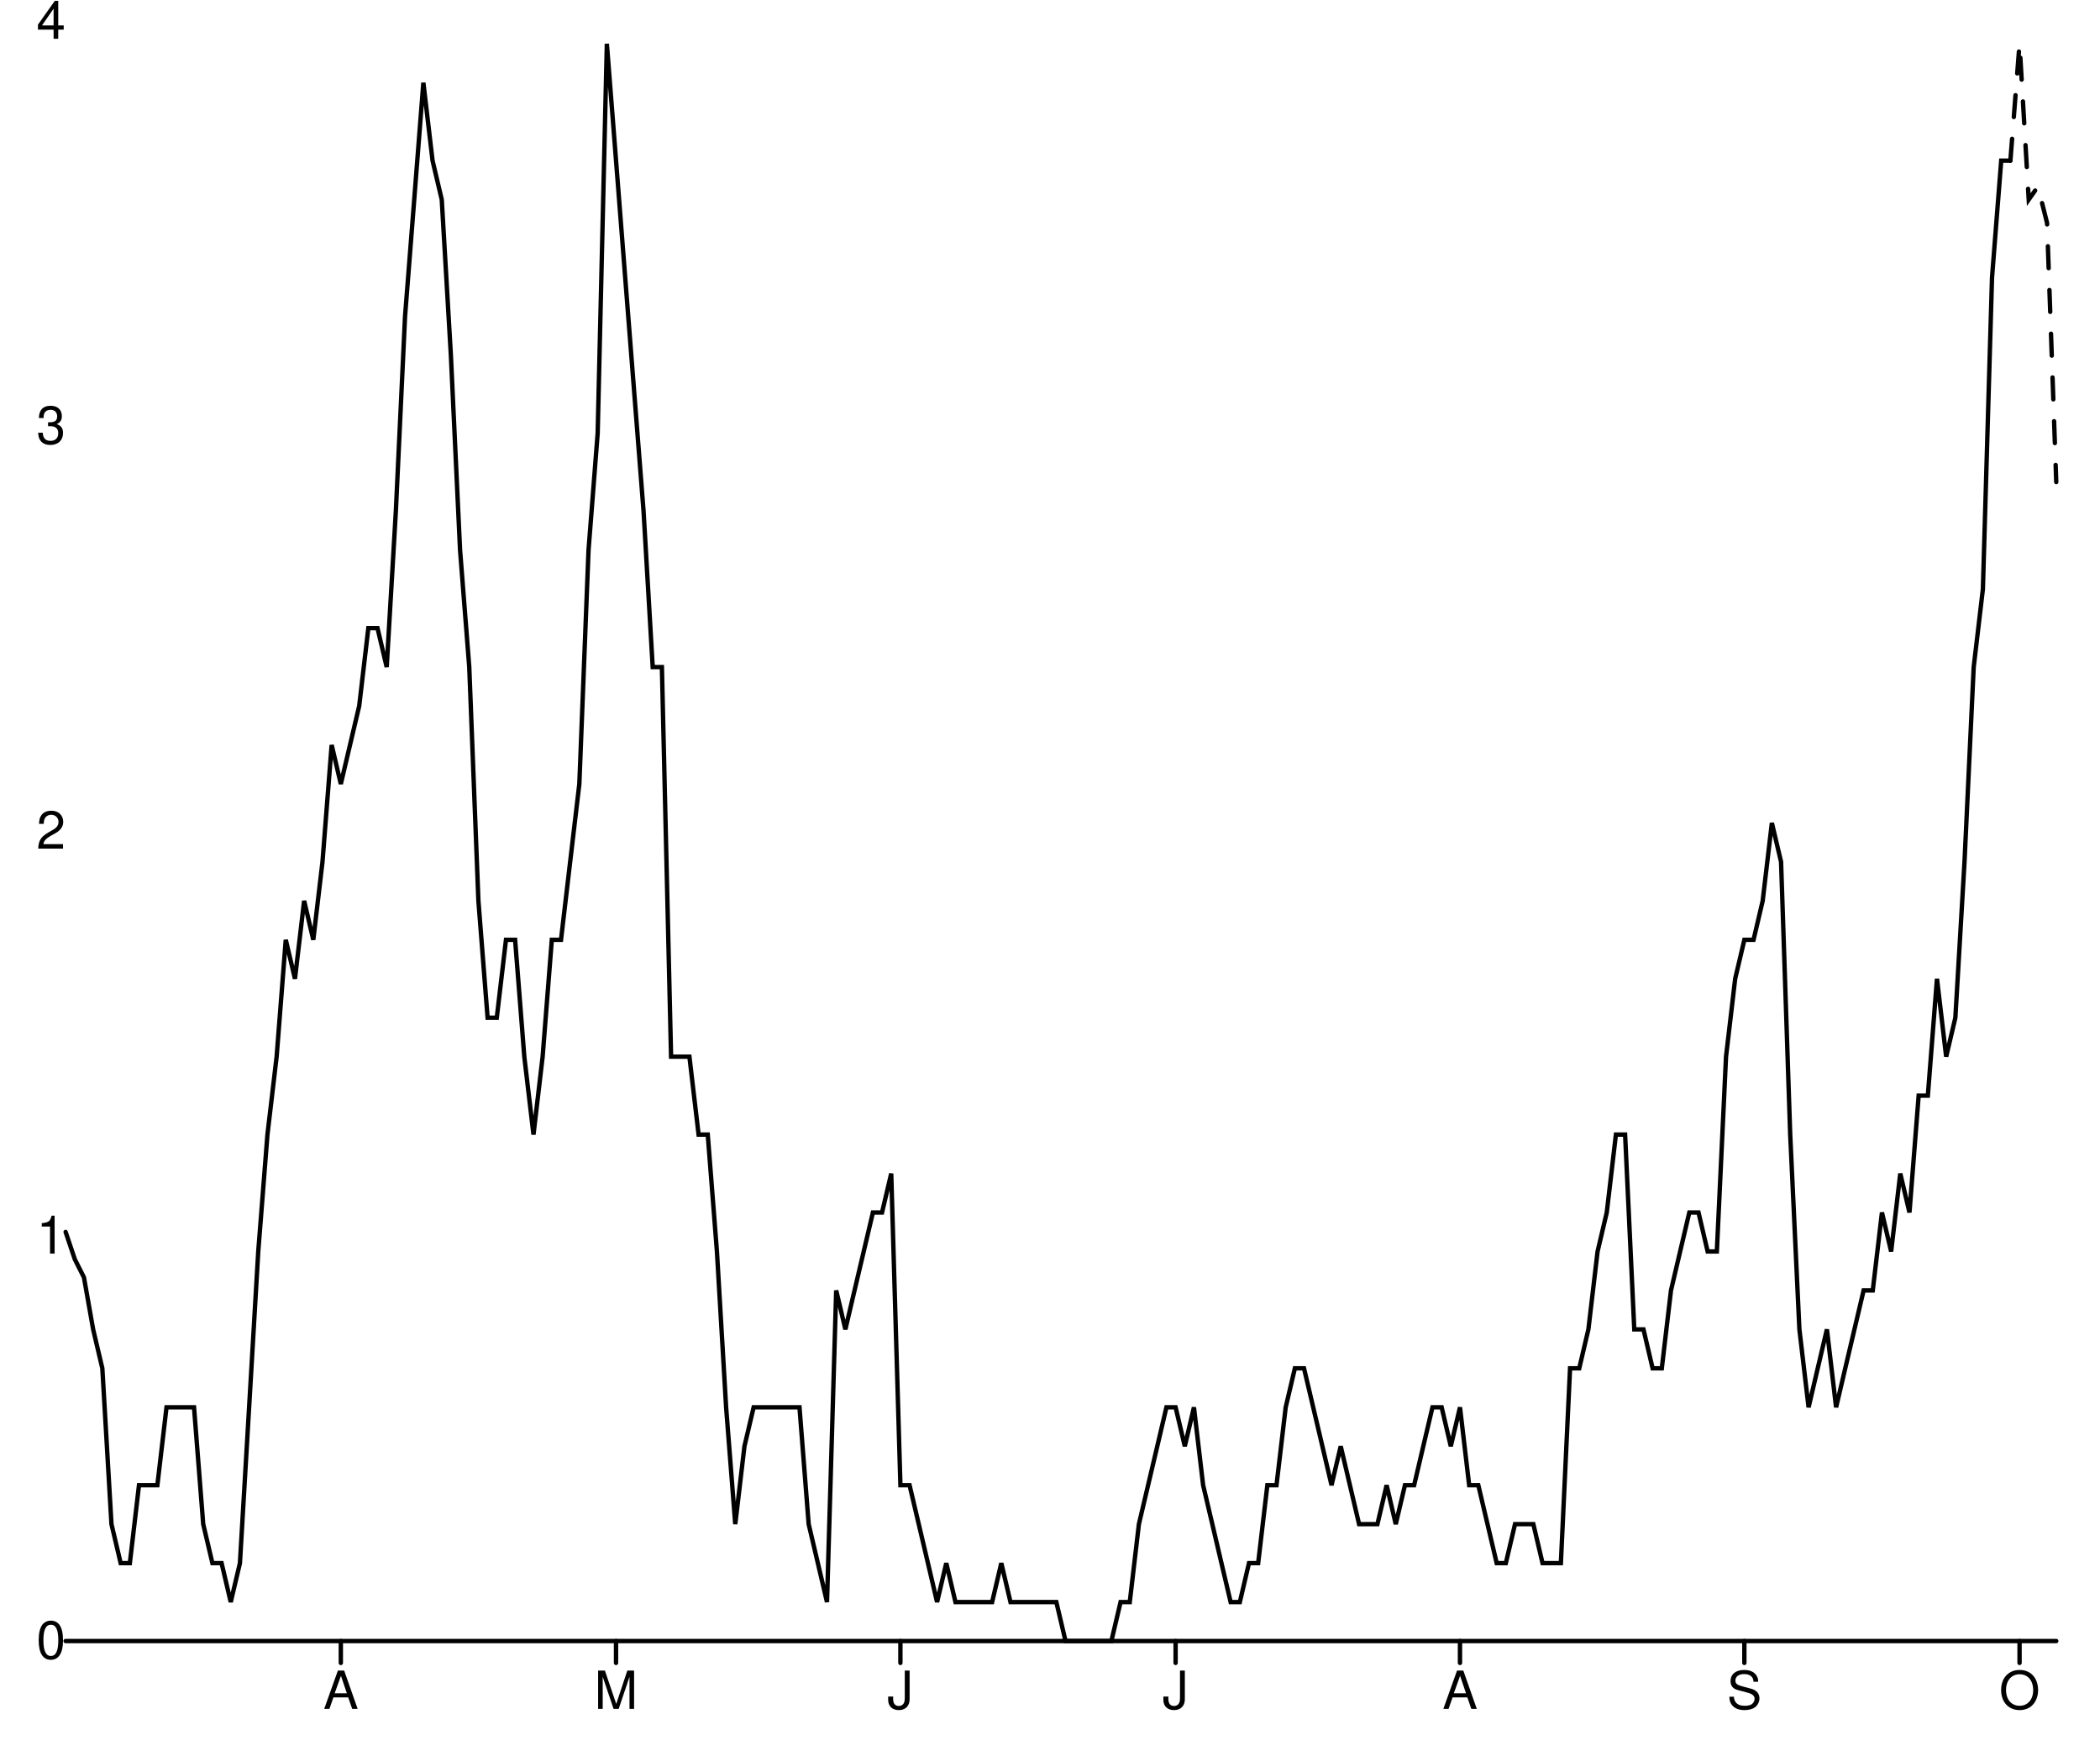
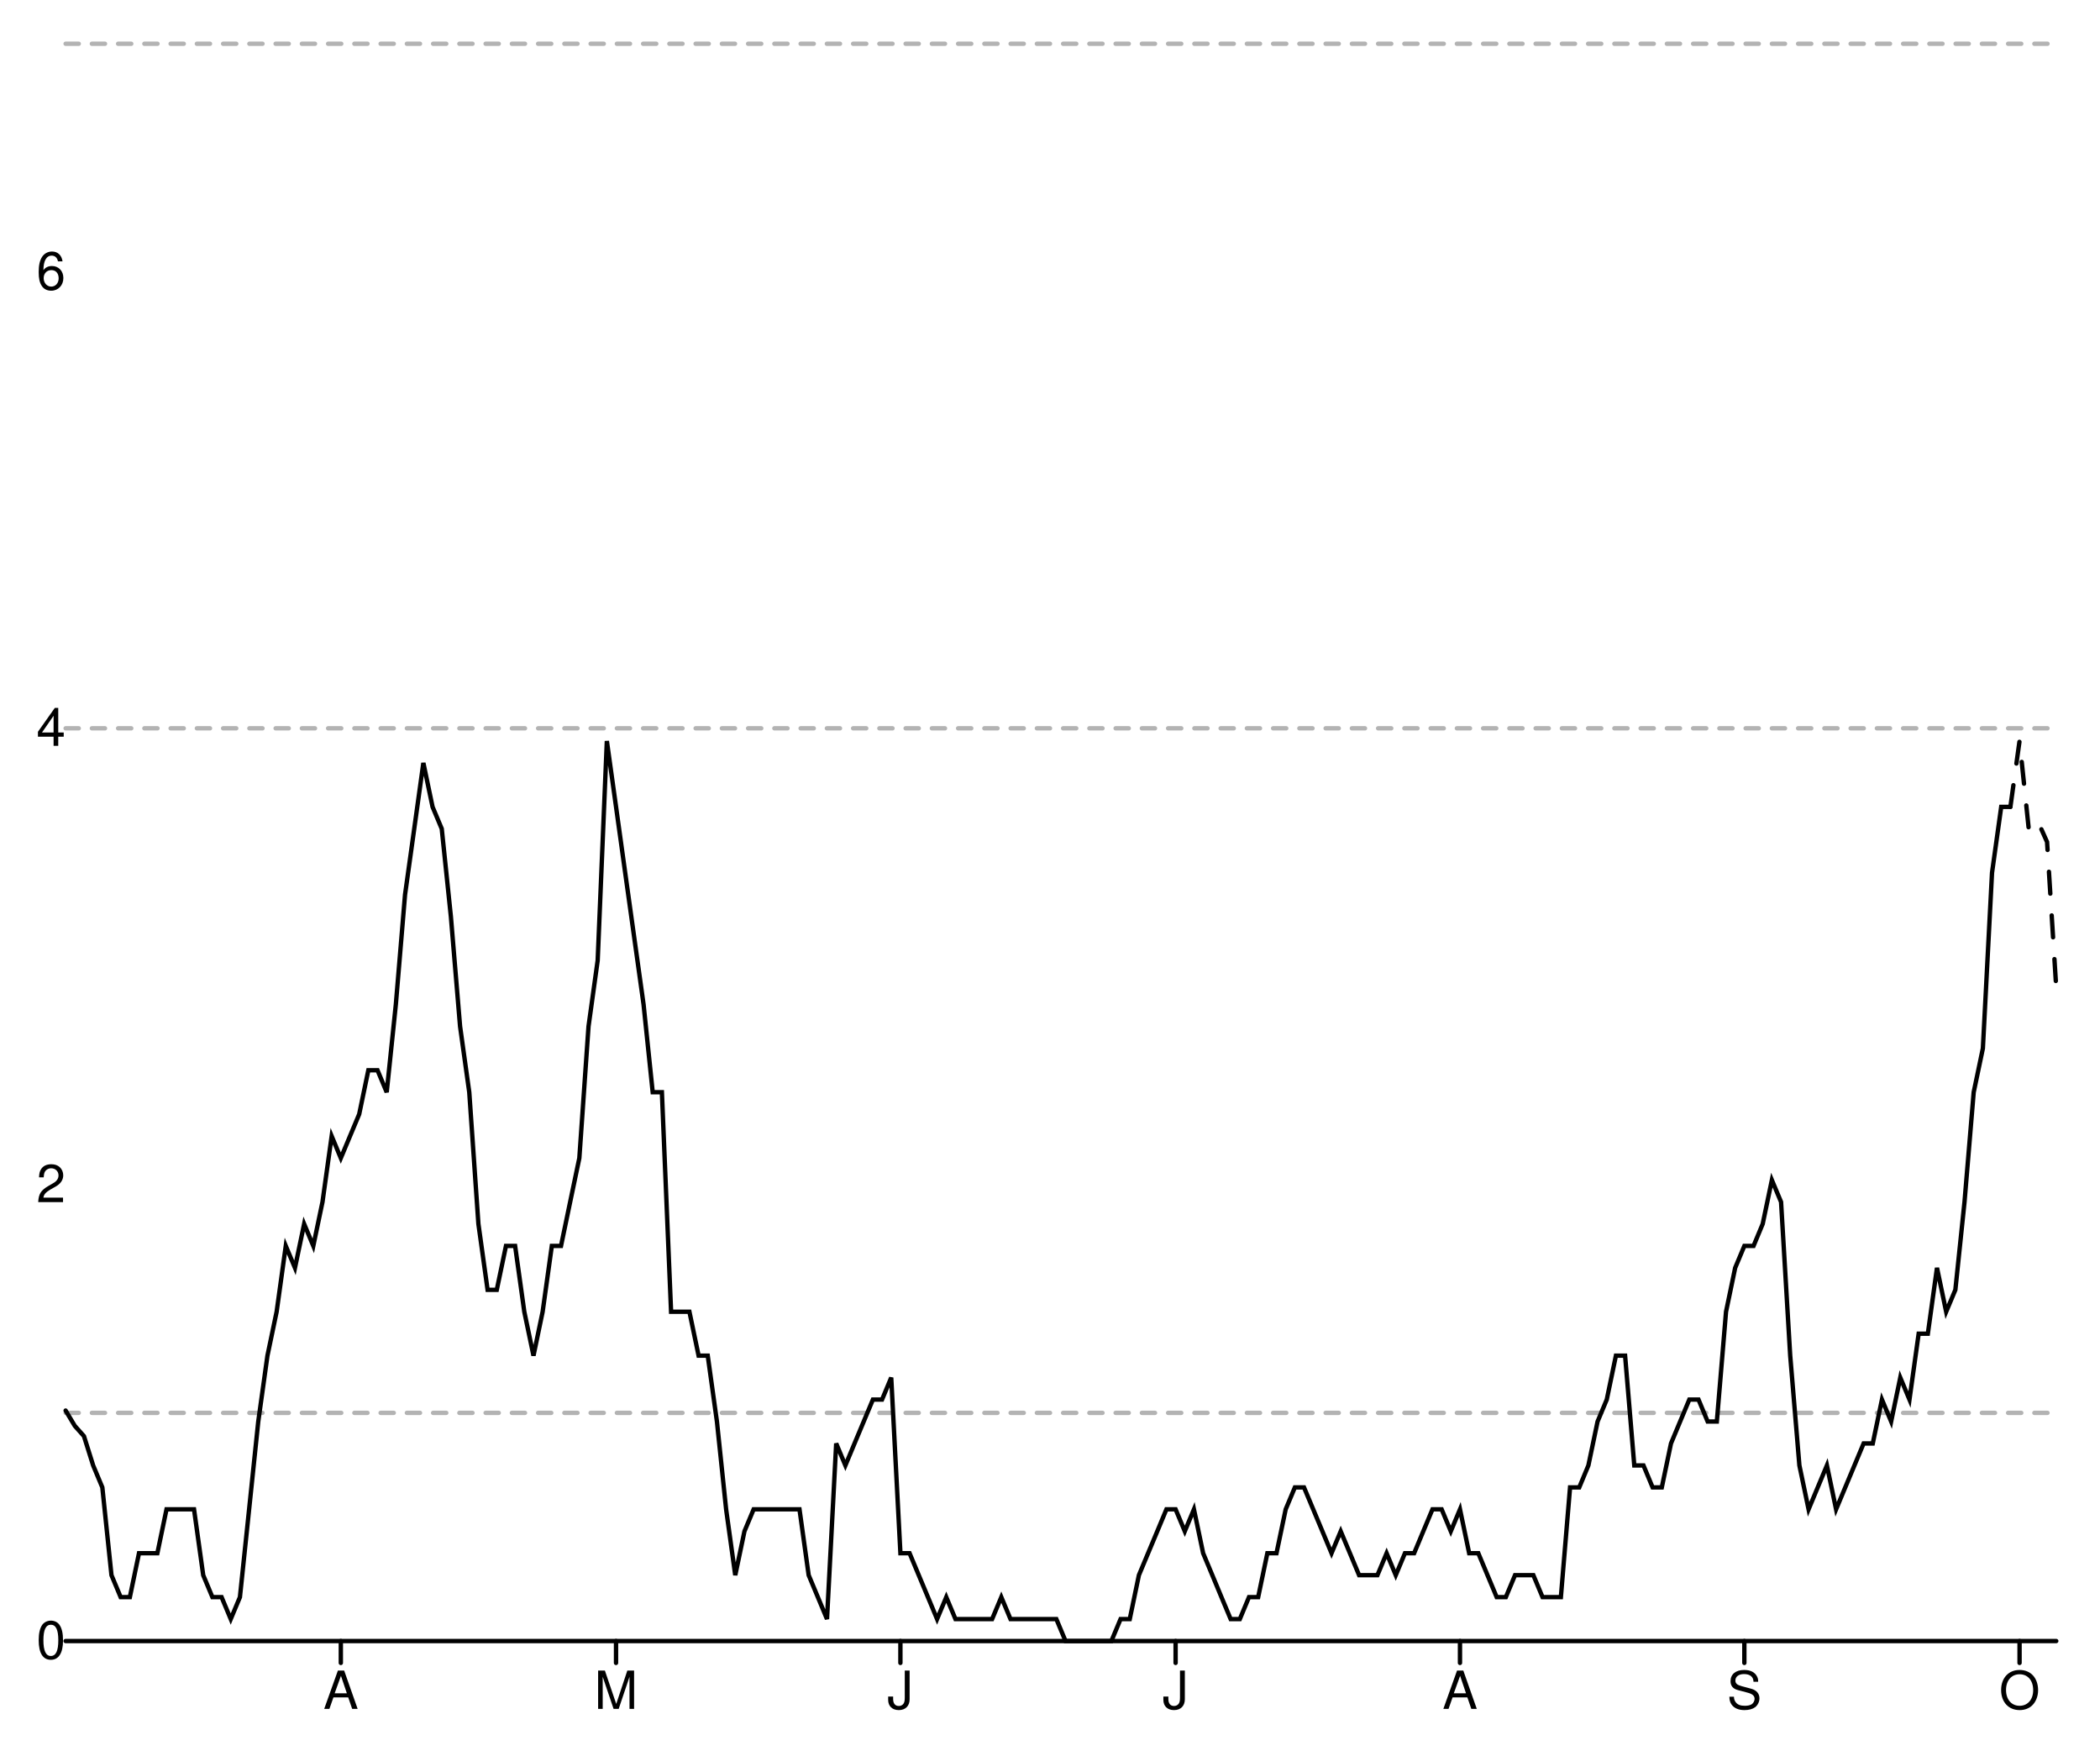
<svg xmlns="http://www.w3.org/2000/svg" width="480" height="400" viewBox="0 0 480 400" style="overflow:display" preserveAspectRatio="xMinYMin meet" overflow="visible">
  <defs>
    <style>
	.data-series path.line { fill-opacity: 0; stroke: black; }
	.data-series path.line.dotted { stroke-dasharray: 12 20 }
	.data-series circle { display: none; }
	.data-series:hover path.line, .data-series.on path.line { stroke-width: 1; }
	.data-series:hover circle, .data-series.on circle { display: inline; }
	.data-series circle:hover, .data-series circle.on { r: 1px!important; }
	.graph-grid { font-family: "Helvetica Neue",Helvetica,Arial,"Lucida Grande",sans-serif; }
	.graph-grid line { stroke: black; stroke-width: 1; stroke-linecap: round; }
	.graph-grid.graph-grid-x text { text-anchor: middle; dominant-baseline: hanging; transform: translateY(10px); }
	.graph-grid.graph-grid-y text { text-anchor: end; dominant-baseline: middle; transform: translateX(-10px); }
	</style>
  </defs>
  <g class="graph-grid graph-grid-y">
    <line x1="15" y1="375" x2="470" y2="375" data-left="15" />
    <text x="25" y="375" text-anchor="end">0</text>
-     <text x="25" y="282.464" text-anchor="end">1</text>
-     <text x="25" y="189.927" text-anchor="end">2</text>
-     <text x="25" y="97.391" text-anchor="end">3</text>
-     <text x="25" y="4.854" text-anchor="end">4</text>
+     <text x="25" y="270.714" text-anchor="end">2</text>
+     <text x="25" y="166.429" text-anchor="end">4</text>
+     <text x="25" y="62.143" text-anchor="end">6</text>
    <text style="text-anchor:middle;dominant-baseline:hanging;font-weight:bold;transform: translateY(192.5px) rotate(-90deg);" />
  </g>
  <g class="graph-grid graph-grid-x">
    <line class="tick" x1="77.903" y1="375" x2="77.903" y2="380" />
    <text x="77.903" y="375" text-anchor="middle">A</text>
    <line class="tick" x1="140.806" y1="375" x2="140.806" y2="380" />
    <text x="140.806" y="375" text-anchor="middle">M</text>
    <line class="tick" x1="205.806" y1="375" x2="205.806" y2="380" />
    <text x="205.806" y="375" text-anchor="middle">J</text>
    <line class="tick" x1="268.71" y1="375" x2="268.71" y2="380" />
    <text x="268.71" y="375" text-anchor="middle">J</text>
    <line class="tick" x1="333.71" y1="375" x2="333.71" y2="380" />
    <text x="333.71" y="375" text-anchor="middle">A</text>
    <line class="tick" x1="398.71" y1="375" x2="398.71" y2="380" />
    <text x="398.71" y="375" text-anchor="middle">S</text>
    <line class="tick" x1="461.613" y1="375" x2="461.613" y2="380" />
    <text x="461.613" y="375" text-anchor="middle">O</text>
    <text style="text-anchor:middle;dominant-baseline:hanging;font-weight:bold;transform: translateY(192.5px) rotate(-90deg);" />
  </g>
-   <g data-series="new-cases" class="data-series">
-     <path d="M 15.00,281.52L 17.10,287.76L 19.19,291.91L 21.29,303.78L 23.39,312.68L 25.48,348.29L 27.58,357.20L 29.68,357.20L 31.77,339.39L 33.87,339.39L 35.97,339.39L 38.06,321.59L 40.16,321.59L 42.26,321.59L 44.35,321.59L 46.45,348.29L 48.55,357.20L 50.65,357.20L 52.74,366.10L 54.84,357.20L 56.94,321.59L 59.03,285.98L 61.13,259.27L 63.23,241.46L 65.32,214.76L 67.42,223.66L 69.52,205.85L 71.61,214.76L 73.71,196.95L 75.81,170.24L 77.90,179.15L 80.00,170.24L 82.10,161.34L 84.19,143.54L 86.29,143.54L 88.39,152.44L 90.48,116.83L 92.58,72.32L 94.68,45.61L 96.77,18.90L 98.87,36.71L 100.97,45.61L 103.06,81.22L 105.16,125.73L 107.26,152.44L 109.35,205.85L 111.45,232.56L 113.55,232.56L 115.65,214.76L 117.74,214.76L 119.84,241.46L 121.94,259.27L 124.03,241.46L 126.13,214.76L 128.23,214.76L 130.32,196.95L 132.42,179.15L 134.52,125.73L 136.61,99.02L 138.71,10.00L 140.81,36.71L 142.90,63.41L 145.00,90.12L 147.10,116.83L 149.19,152.44L 151.29,152.44L 153.39,241.46L 155.48,241.46L 157.58,241.46L 159.68,259.27L 161.77,259.27L 163.87,285.98L 165.97,321.59L 168.06,348.29L 170.16,330.49L 172.26,321.59L 174.35,321.59L 176.45,321.59L 178.55,321.59L 180.65,321.59L 182.74,321.59L 184.84,348.29L 186.94,357.20L 189.03,366.10L 191.13,294.88L 193.23,303.78L 195.32,294.88L 197.42,285.98L 199.52,277.07L 201.61,277.07L 203.71,268.17L 205.81,339.39L 207.90,339.39L 210.00,348.29L 212.10,357.20L 214.19,366.10L 216.29,357.20L 218.39,366.10L 220.48,366.10L 222.58,366.10L 224.68,366.10L 226.77,366.10L 228.87,357.20L 230.97,366.10L 233.06,366.10L 235.16,366.10L 237.26,366.10L 239.35,366.10L 241.45,366.10L 243.55,375.00L 245.65,375.00L 247.74,375.00L 249.84,375.00L 251.94,375.00L 254.03,375.00L 256.13,366.10L 258.23,366.10L 260.32,348.29L 262.42,339.39L 264.52,330.49L 266.61,321.59L 268.71,321.59L 270.81,330.49L 272.90,321.59L 275.00,339.39L 277.10,348.29L 279.19,357.20L 281.29,366.10L 283.39,366.10L 285.48,357.20L 287.58,357.20L 289.68,339.39L 291.77,339.39L 293.87,321.59L 295.97,312.68L 298.06,312.68L 300.16,321.59L 302.26,330.49L 304.35,339.39L 306.45,330.49L 308.55,339.39L 310.65,348.29L 312.74,348.29L 314.84,348.29L 316.94,339.39L 319.03,348.29L 321.13,339.39L 323.23,339.39L 325.32,330.49L 327.42,321.59L 329.52,321.59L 331.61,330.49L 333.71,321.59L 335.81,339.39L 337.90,339.39L 340.00,348.29L 342.10,357.20L 344.19,357.20L 346.29,348.29L 348.39,348.29L 350.48,348.29L 352.58,357.20L 354.68,357.20L 356.77,357.20L 358.87,312.68L 360.97,312.68L 363.06,303.78L 365.16,285.98L 367.26,277.07L 369.35,259.27L 371.45,259.27L 373.55,303.78L 375.65,303.78L 377.74,312.68L 379.84,312.68L 381.94,294.88L 384.03,285.98L 386.13,277.07L 388.23,277.07L 390.32,285.98L 392.42,285.98L 394.52,241.46L 396.61,223.66L 398.71,214.76L 400.81,214.76L 402.90,205.85L 405.00,188.05L 407.10,196.95L 409.19,259.27L 411.29,303.78L 413.39,321.59L 415.48,312.68L 417.58,303.78L 419.68,321.59L 421.77,312.68L 423.87,303.78L 425.97,294.88L 428.06,294.88L 430.16,277.07L 432.26,285.98L 434.35,268.17L 436.45,277.07L 438.55,250.37L 440.65,250.37L 442.74,223.66L 444.84,241.46L 446.94,232.56L 449.03,196.95L 451.13,152.44L 453.23,134.63L 455.32,63.41L 457.42,36.71L 459.52,36.71" id="New cases" class="line" stroke-width="1" stroke-linecap="round" />
+   <g data-series="widespread" class="data-series">
+     <path d="M 15.00,10.00L 470.00,10.00" id="E07000040-level-0" class="line" stroke-width="1" stroke-linecap="round" stroke-dasharray="3,3" fill-opacity="0.3" opacity="0.3" />
+   </g>
+   <g data-series="substantial" class="data-series">
+     <path d="M 15.00,166.43L 470.00,166.43" id="E07000040-level-1" class="line" stroke-width="1" stroke-linecap="round" stroke-dasharray="3,3" fill-opacity="0.3" opacity="0.3" />
+   </g>
+   <g data-series="moderate" class="data-series">
+     <path d="M 15.00,322.86L 470.00,322.86" id="E07000040-level-2" class="line" stroke-width="1" stroke-linecap="round" stroke-dasharray="3,3" fill-opacity="0.3" opacity="0.3" />
  </g>
  <g data-series="new-cases" class="data-series">
-     <path d="M 459.52,36.71L 461.61,10.00L 463.71,45.61L 465.81,42.64L 467.90,50.95L 470.00,110.15" id="New cases" class="line" stroke-width="1" stroke-linecap="round" stroke-dasharray="5,5" />
+     <path d="M 15.00,322.33L 17.10,325.84L 19.19,328.18L 21.29,334.87L 23.39,339.89L 25.48,359.95L 27.58,364.97L 29.68,364.97L 31.77,354.93L 33.87,354.93L 35.97,354.93L 38.06,344.90L 40.16,344.90L 42.26,344.90L 44.35,344.90L 46.45,359.95L 48.55,364.97L 50.65,364.97L 52.74,369.98L 54.84,364.97L 56.94,344.90L 59.03,324.84L 61.13,309.79L 63.23,299.75L 65.32,284.71L 67.42,289.72L 69.52,279.69L 71.61,284.71L 73.71,274.67L 75.81,259.62L 77.90,264.64L 80.00,259.62L 82.10,254.61L 84.19,244.57L 86.29,244.57L 88.39,249.59L 90.48,229.52L 92.58,204.44L 94.68,189.39L 96.77,174.34L 98.87,184.38L 100.97,189.39L 103.06,209.46L 105.16,234.54L 107.26,249.59L 109.35,279.69L 111.45,294.74L 113.55,294.74L 115.65,284.71L 117.74,284.71L 119.84,299.75L 121.94,309.79L 124.03,299.75L 126.13,284.71L 128.23,284.71L 130.32,274.67L 132.42,264.64L 134.52,234.54L 136.61,219.49L 138.71,169.33L 140.81,184.38L 142.90,199.43L 145.00,214.48L 147.10,229.52L 149.19,249.59L 151.29,249.59L 153.39,299.75L 155.48,299.75L 157.58,299.75L 159.68,309.79L 161.77,309.79L 163.87,324.84L 165.97,344.90L 168.06,359.95L 170.16,349.92L 172.26,344.90L 174.35,344.90L 176.45,344.90L 178.55,344.90L 180.65,344.90L 182.74,344.90L 184.84,359.95L 186.94,364.97L 189.03,369.98L 191.13,329.85L 193.23,334.87L 195.32,329.85L 197.42,324.84L 199.52,319.82L 201.61,319.82L 203.71,314.80L 205.81,354.93L 207.90,354.93L 210.00,359.95L 212.10,364.97L 214.19,369.98L 216.29,364.97L 218.39,369.98L 220.48,369.98L 222.58,369.98L 224.68,369.98L 226.77,369.98L 228.87,364.97L 230.97,369.98L 233.06,369.98L 235.16,369.98L 237.26,369.98L 239.35,369.98L 241.45,369.98L 243.55,375.00L 245.65,375.00L 247.74,375.00L 249.84,375.00L 251.94,375.00L 254.03,375.00L 256.13,369.98L 258.23,369.98L 260.32,359.95L 262.42,354.93L 264.52,349.92L 266.61,344.90L 268.71,344.90L 270.81,349.92L 272.90,344.90L 275.00,354.93L 277.10,359.95L 279.19,364.97L 281.29,369.98L 283.39,369.98L 285.48,364.97L 287.58,364.97L 289.68,354.93L 291.77,354.93L 293.87,344.90L 295.97,339.89L 298.06,339.89L 300.16,344.90L 302.26,349.92L 304.35,354.93L 306.45,349.92L 308.55,354.93L 310.65,359.95L 312.74,359.95L 314.84,359.95L 316.94,354.93L 319.03,359.95L 321.13,354.93L 323.23,354.93L 325.32,349.92L 327.42,344.90L 329.52,344.90L 331.61,349.92L 333.71,344.90L 335.81,354.93L 337.90,354.93L 340.00,359.95L 342.10,364.97L 344.19,364.97L 346.29,359.95L 348.39,359.95L 350.48,359.95L 352.58,364.97L 354.68,364.97L 356.77,364.97L 358.87,339.89L 360.97,339.89L 363.06,334.87L 365.16,324.84L 367.26,319.82L 369.35,309.79L 371.45,309.79L 373.55,334.87L 375.65,334.87L 377.74,339.89L 379.84,339.89L 381.94,329.85L 384.03,324.84L 386.13,319.82L 388.23,319.82L 390.32,324.84L 392.42,324.84L 394.52,299.75L 396.61,289.72L 398.71,284.71L 400.81,284.71L 402.90,279.69L 405.00,269.66L 407.10,274.67L 409.19,309.79L 411.29,334.87L 413.39,344.90L 415.48,339.89L 417.58,334.87L 419.68,344.90L 421.77,339.89L 423.87,334.87L 425.97,329.85L 428.06,329.85L 430.16,319.82L 432.26,324.84L 434.35,314.80L 436.45,319.82L 438.55,304.77L 440.65,304.77L 442.74,289.72L 444.84,299.75L 446.94,294.74L 449.03,274.67L 451.13,249.59L 453.23,239.56L 455.32,199.43L 457.42,184.38L 459.52,184.38" id="New cases" class="line" stroke-width="1" stroke-linecap="round" />
+   </g>
+   <g data-series="recent-cases" class="data-series">
+     <path d="M 459.52,184.38L 461.61,169.33L 463.71,189.39L 465.81,187.72L 467.90,192.40L 470.00,225.76" id="Recent cases" class="line" stroke-width="1" stroke-linecap="round" stroke-dasharray="5,5" />
  </g>
</svg>
